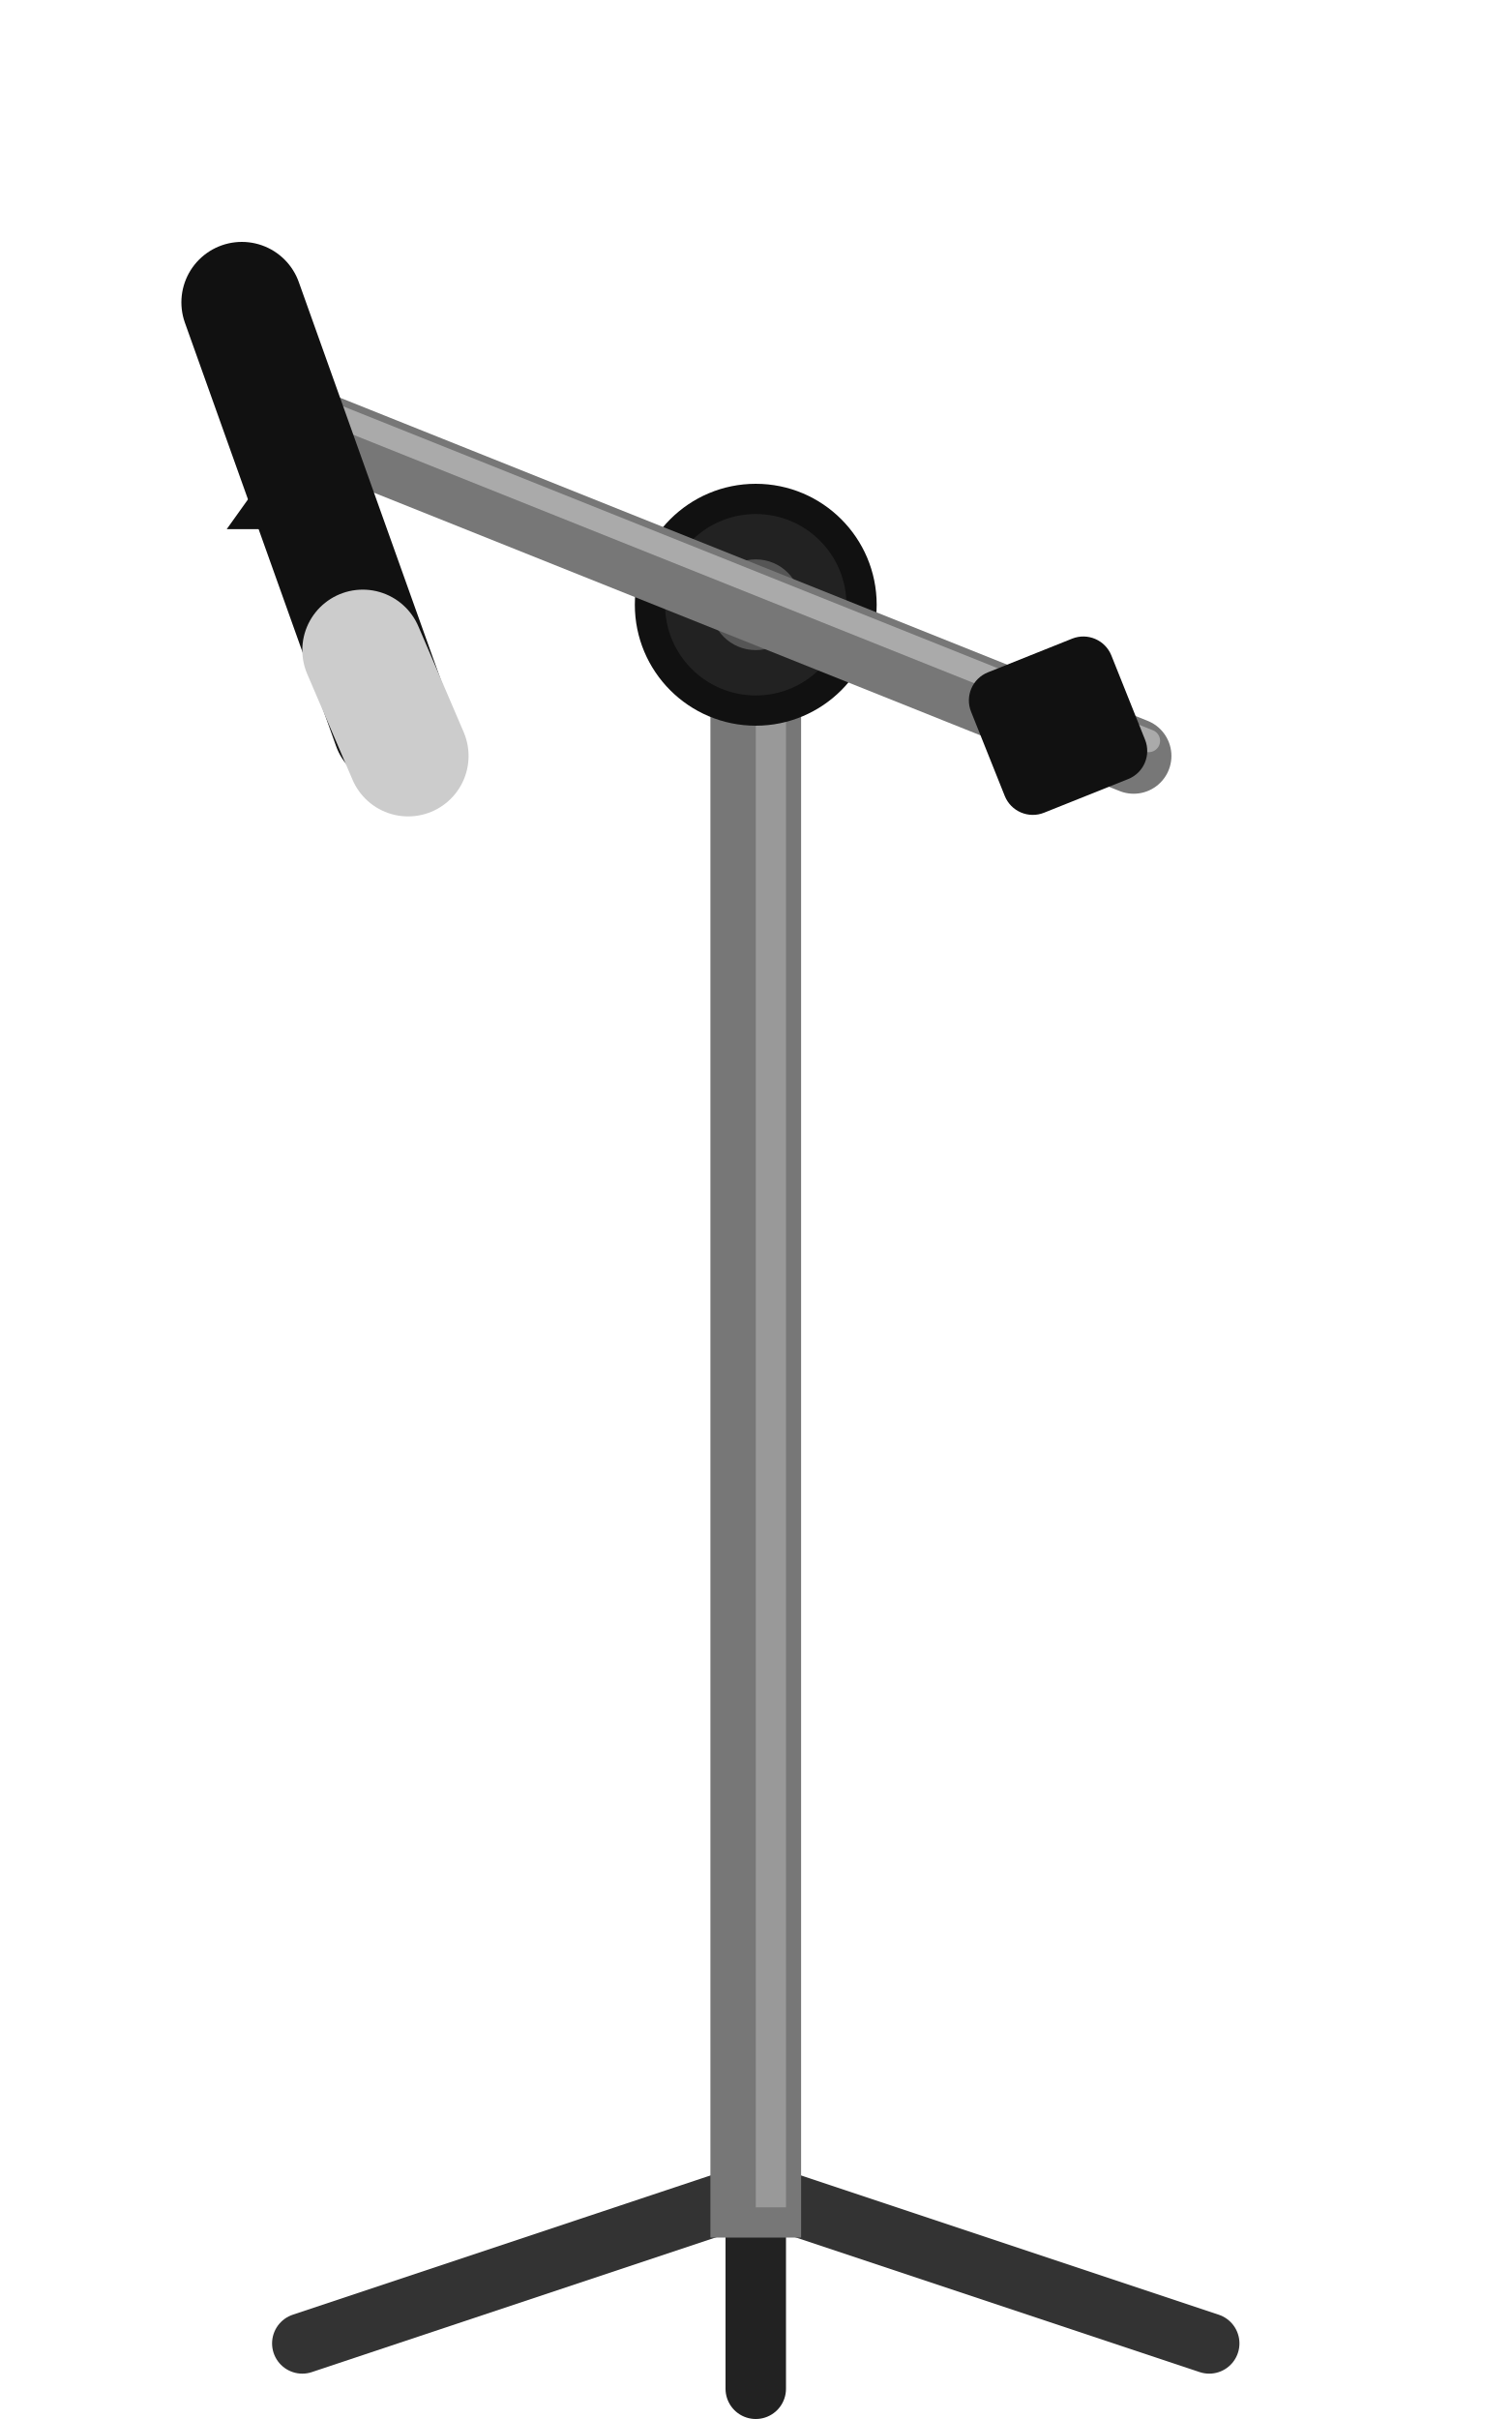
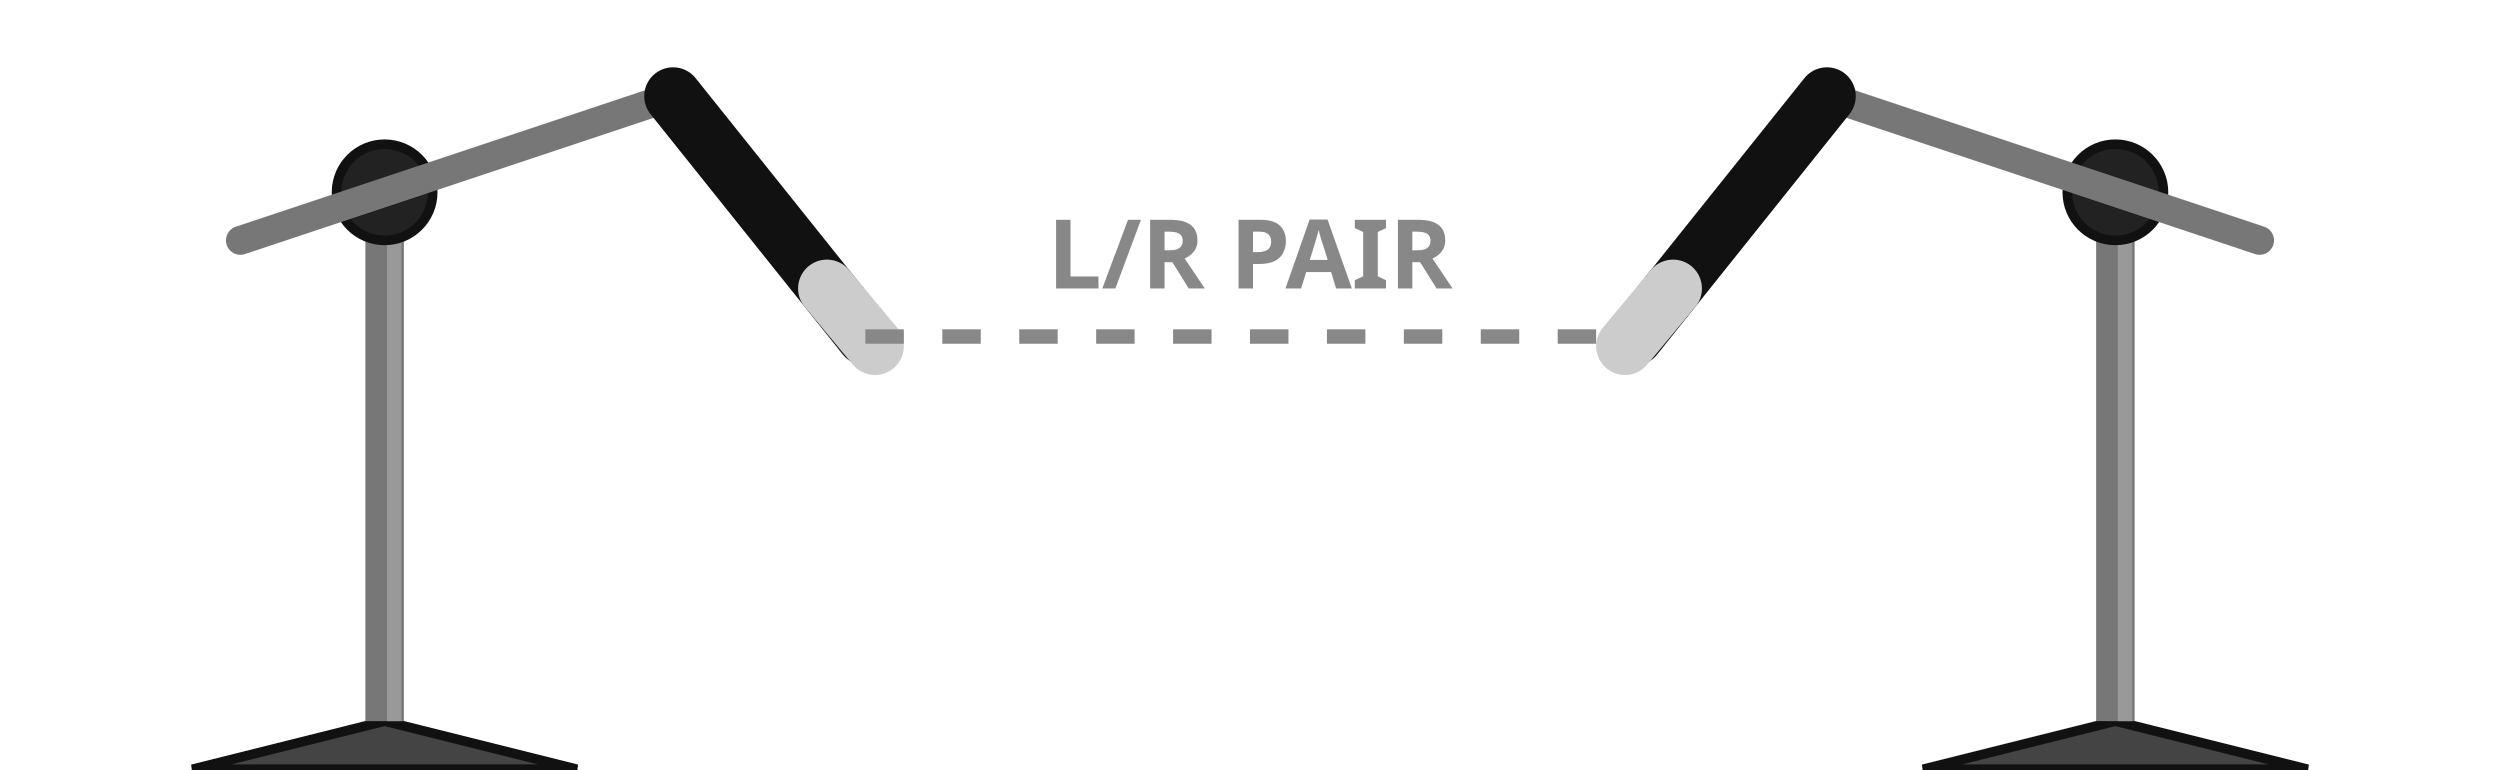
- <svg xmlns="http://www.w3.org/2000/svg" width="100" height="160" viewBox="0 0 100 160" fill="none">
-   <line x1="50" y1="145" x2="20" y2="155" stroke="#333" stroke-width="4" stroke-linecap="round" />
-   <line x1="50" y1="145" x2="80" y2="155" stroke="#333" stroke-width="4" stroke-linecap="round" />
-   <line x1="50" y1="145" x2="50" y2="158" stroke="#222" stroke-width="4" stroke-linecap="round" />
-   <line x1="50" y1="40" x2="50" y2="145" stroke="#777" stroke-width="6" stroke-linecap="square" />
-   <line x1="51" y1="40" x2="51" y2="145" stroke="#999" stroke-width="2" stroke-linecap="square" />
-   <circle cx="50" cy="40" r="7" fill="#222" stroke="#111" stroke-width="2" />
-   <circle cx="50" cy="40" r="3" fill="#555" />
-   <line x1="75" y1="50" x2="20" y2="28" stroke="#777" stroke-width="5" stroke-linecap="round" />
-   <line x1="76" y1="49" x2="21" y2="27" stroke="#aaa" stroke-width="1.5" stroke-linecap="round" />
-   <g transform="translate(70, 48) rotate(-21.8)">
-     <rect x="-5" y="-5" width="10" height="10" rx="2" fill="#111" />
-   </g>
-   <path d="M 20 28 L 15 35 L 25 35 Z" fill="#111" />
-   <line x1="16" y1="20" x2="26" y2="48" stroke="#111" stroke-width="8" stroke-linecap="round" />
-   <line x1="24" y1="43" x2="27" y2="50" stroke="#ccc" stroke-width="8" stroke-linecap="round" />
+ <svg xmlns="http://www.w3.org/2000/svg" width="260" height="80" viewBox="0 0 260 80" fill="none">
+   <path d="M 40 75 L 20 80 L 60 80 Z" fill="#444" stroke="#111" stroke-width="1" />
+   <line x1="40" y1="20" x2="40" y2="75" stroke="#777" stroke-width="4" />
+   <line x1="41" y1="20" x2="41" y2="75" stroke="#999" stroke-width="1.5" />
+   <circle cx="40" cy="20" r="5" fill="#222" stroke="#111" stroke-width="1" />
+   <line x1="25" y1="25" x2="70" y2="10" stroke="#777" stroke-width="3" stroke-linecap="round" />
+   <line x1="70" y1="10" x2="90" y2="35" stroke="#111" stroke-width="6" stroke-linecap="round" />
+   <line x1="86" y1="30" x2="91" y2="36" stroke="#ccc" stroke-width="6" stroke-linecap="round" />
+   <path d="M 220 75 L 200 80 L 240 80 Z" fill="#444" stroke="#111" stroke-width="1" />
+   <line x1="220" y1="20" x2="220" y2="75" stroke="#777" stroke-width="4" />
+   <line x1="221" y1="20" x2="221" y2="75" stroke="#999" stroke-width="1.5" />
+   <circle cx="220" cy="20" r="5" fill="#222" stroke="#111" stroke-width="1" />
+   <line x1="235" y1="25" x2="190" y2="10" stroke="#777" stroke-width="3" stroke-linecap="round" />
+   <line x1="190" y1="10" x2="170" y2="35" stroke="#111" stroke-width="6" stroke-linecap="round" />
+   <line x1="174" y1="30" x2="169" y2="36" stroke="#ccc" stroke-width="6" stroke-linecap="round" />
+   <line x1="90" y1="35" x2="170" y2="35" stroke="#888" stroke-width="1.5" stroke-dasharray="4,4" />
+   <text x="130" y="30" fill="#888" font-size="10" font-weight="bold" font-family="sans-serif" text-anchor="middle">L/R PAIR</text>
</svg>
